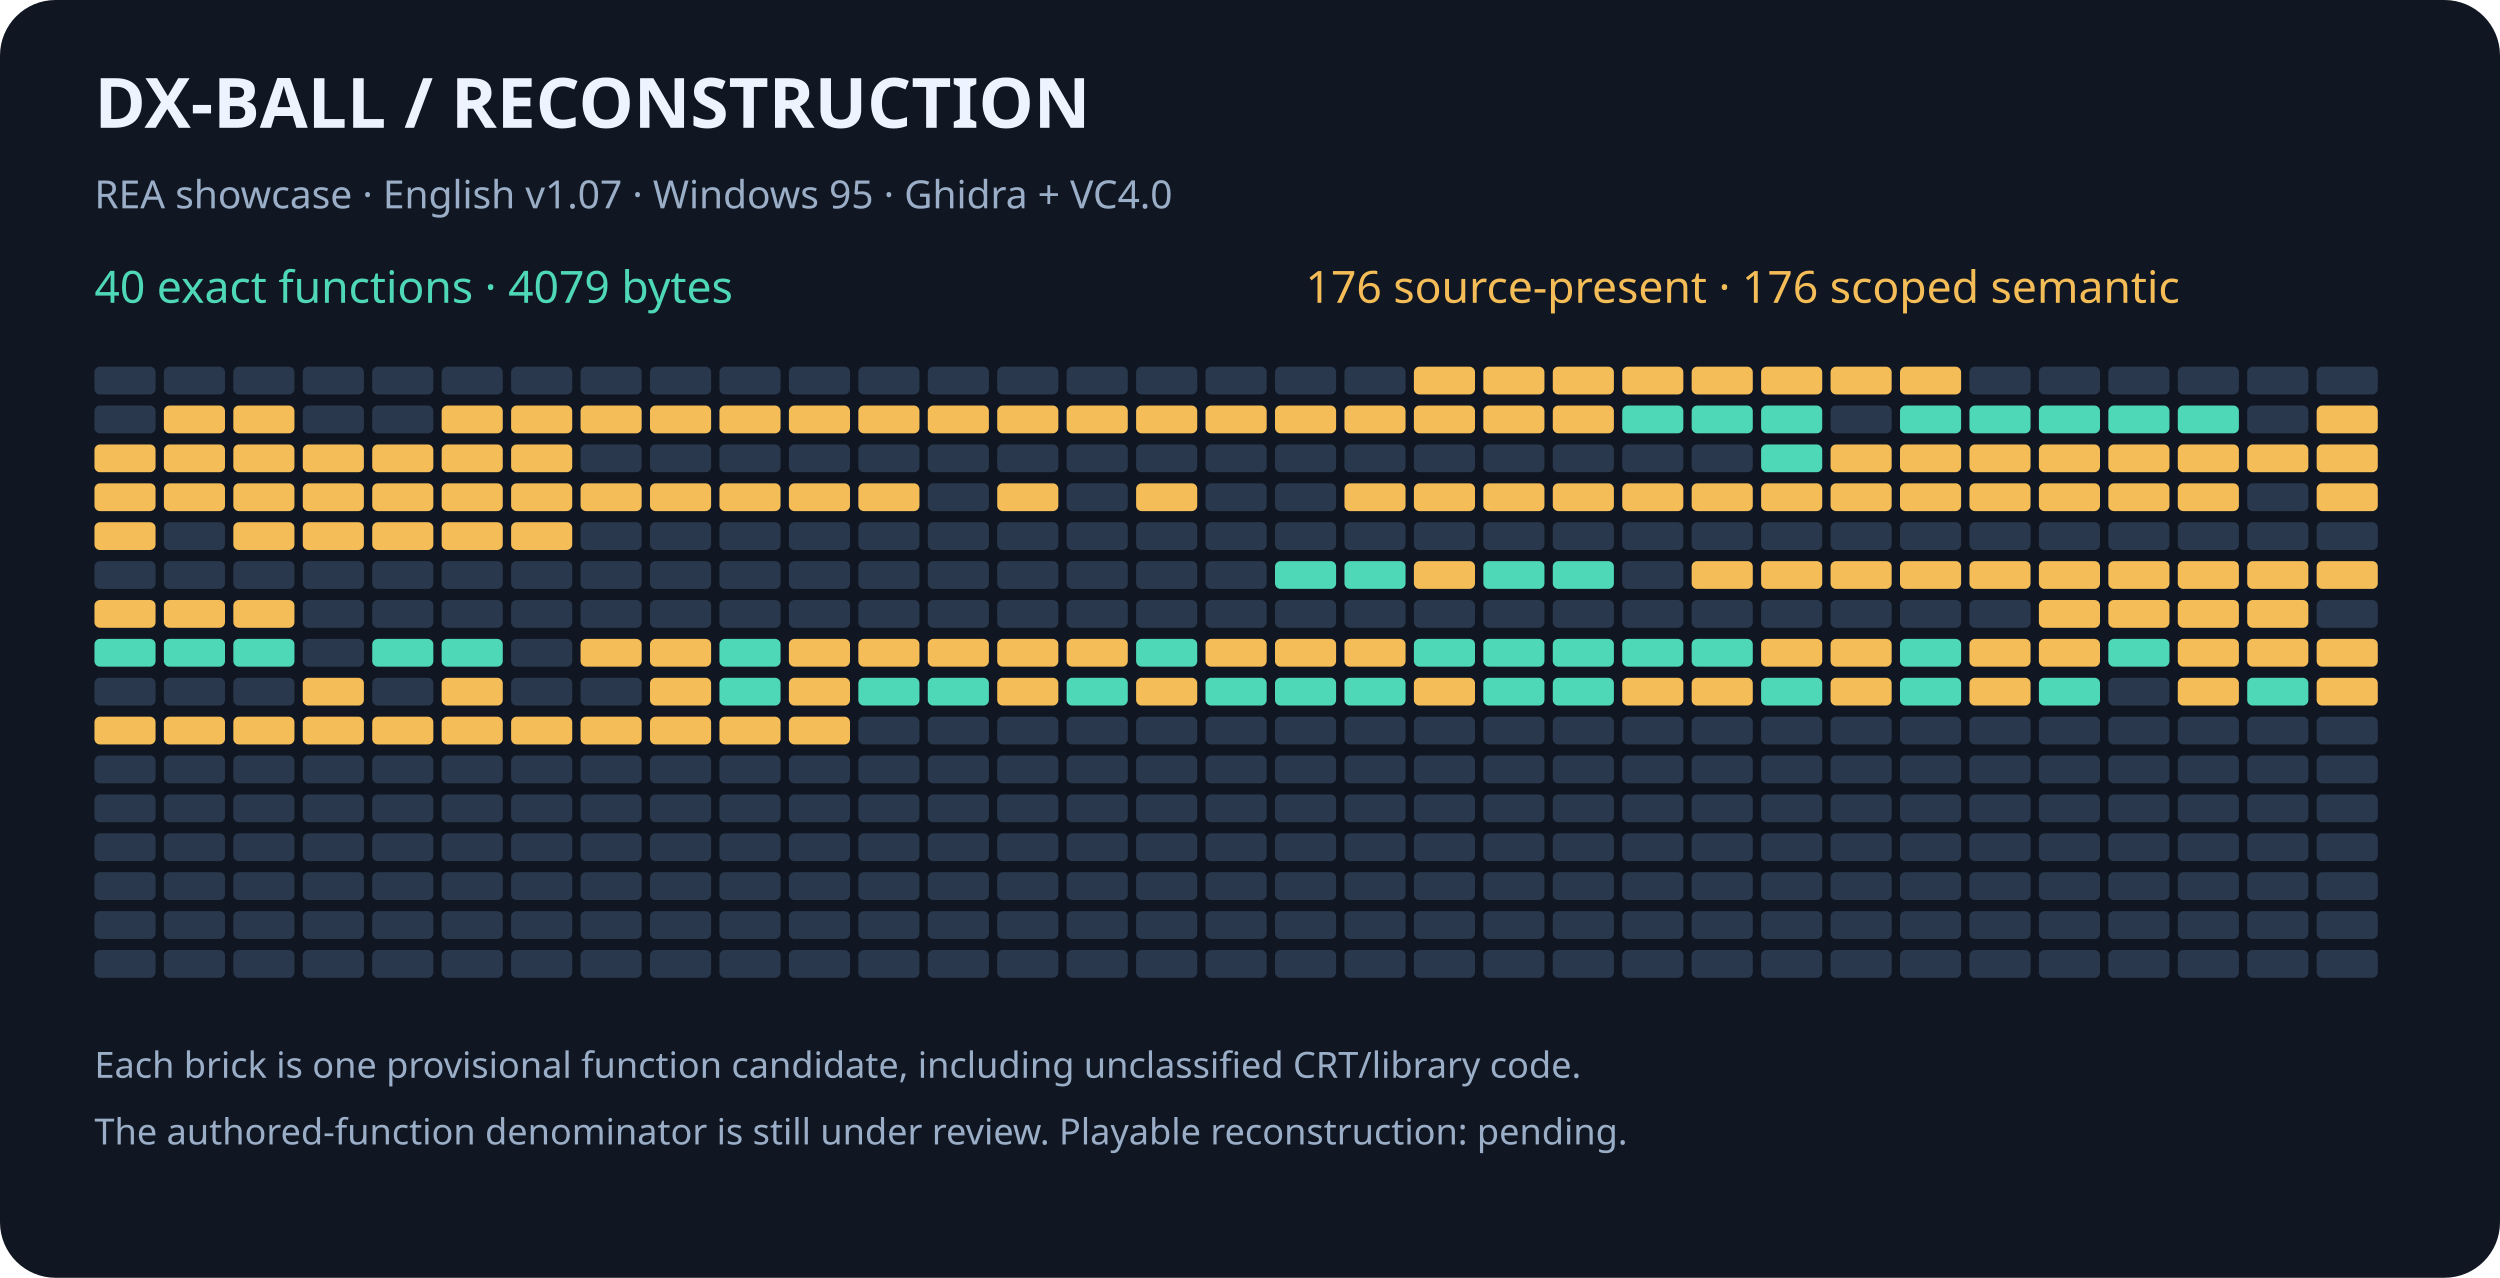
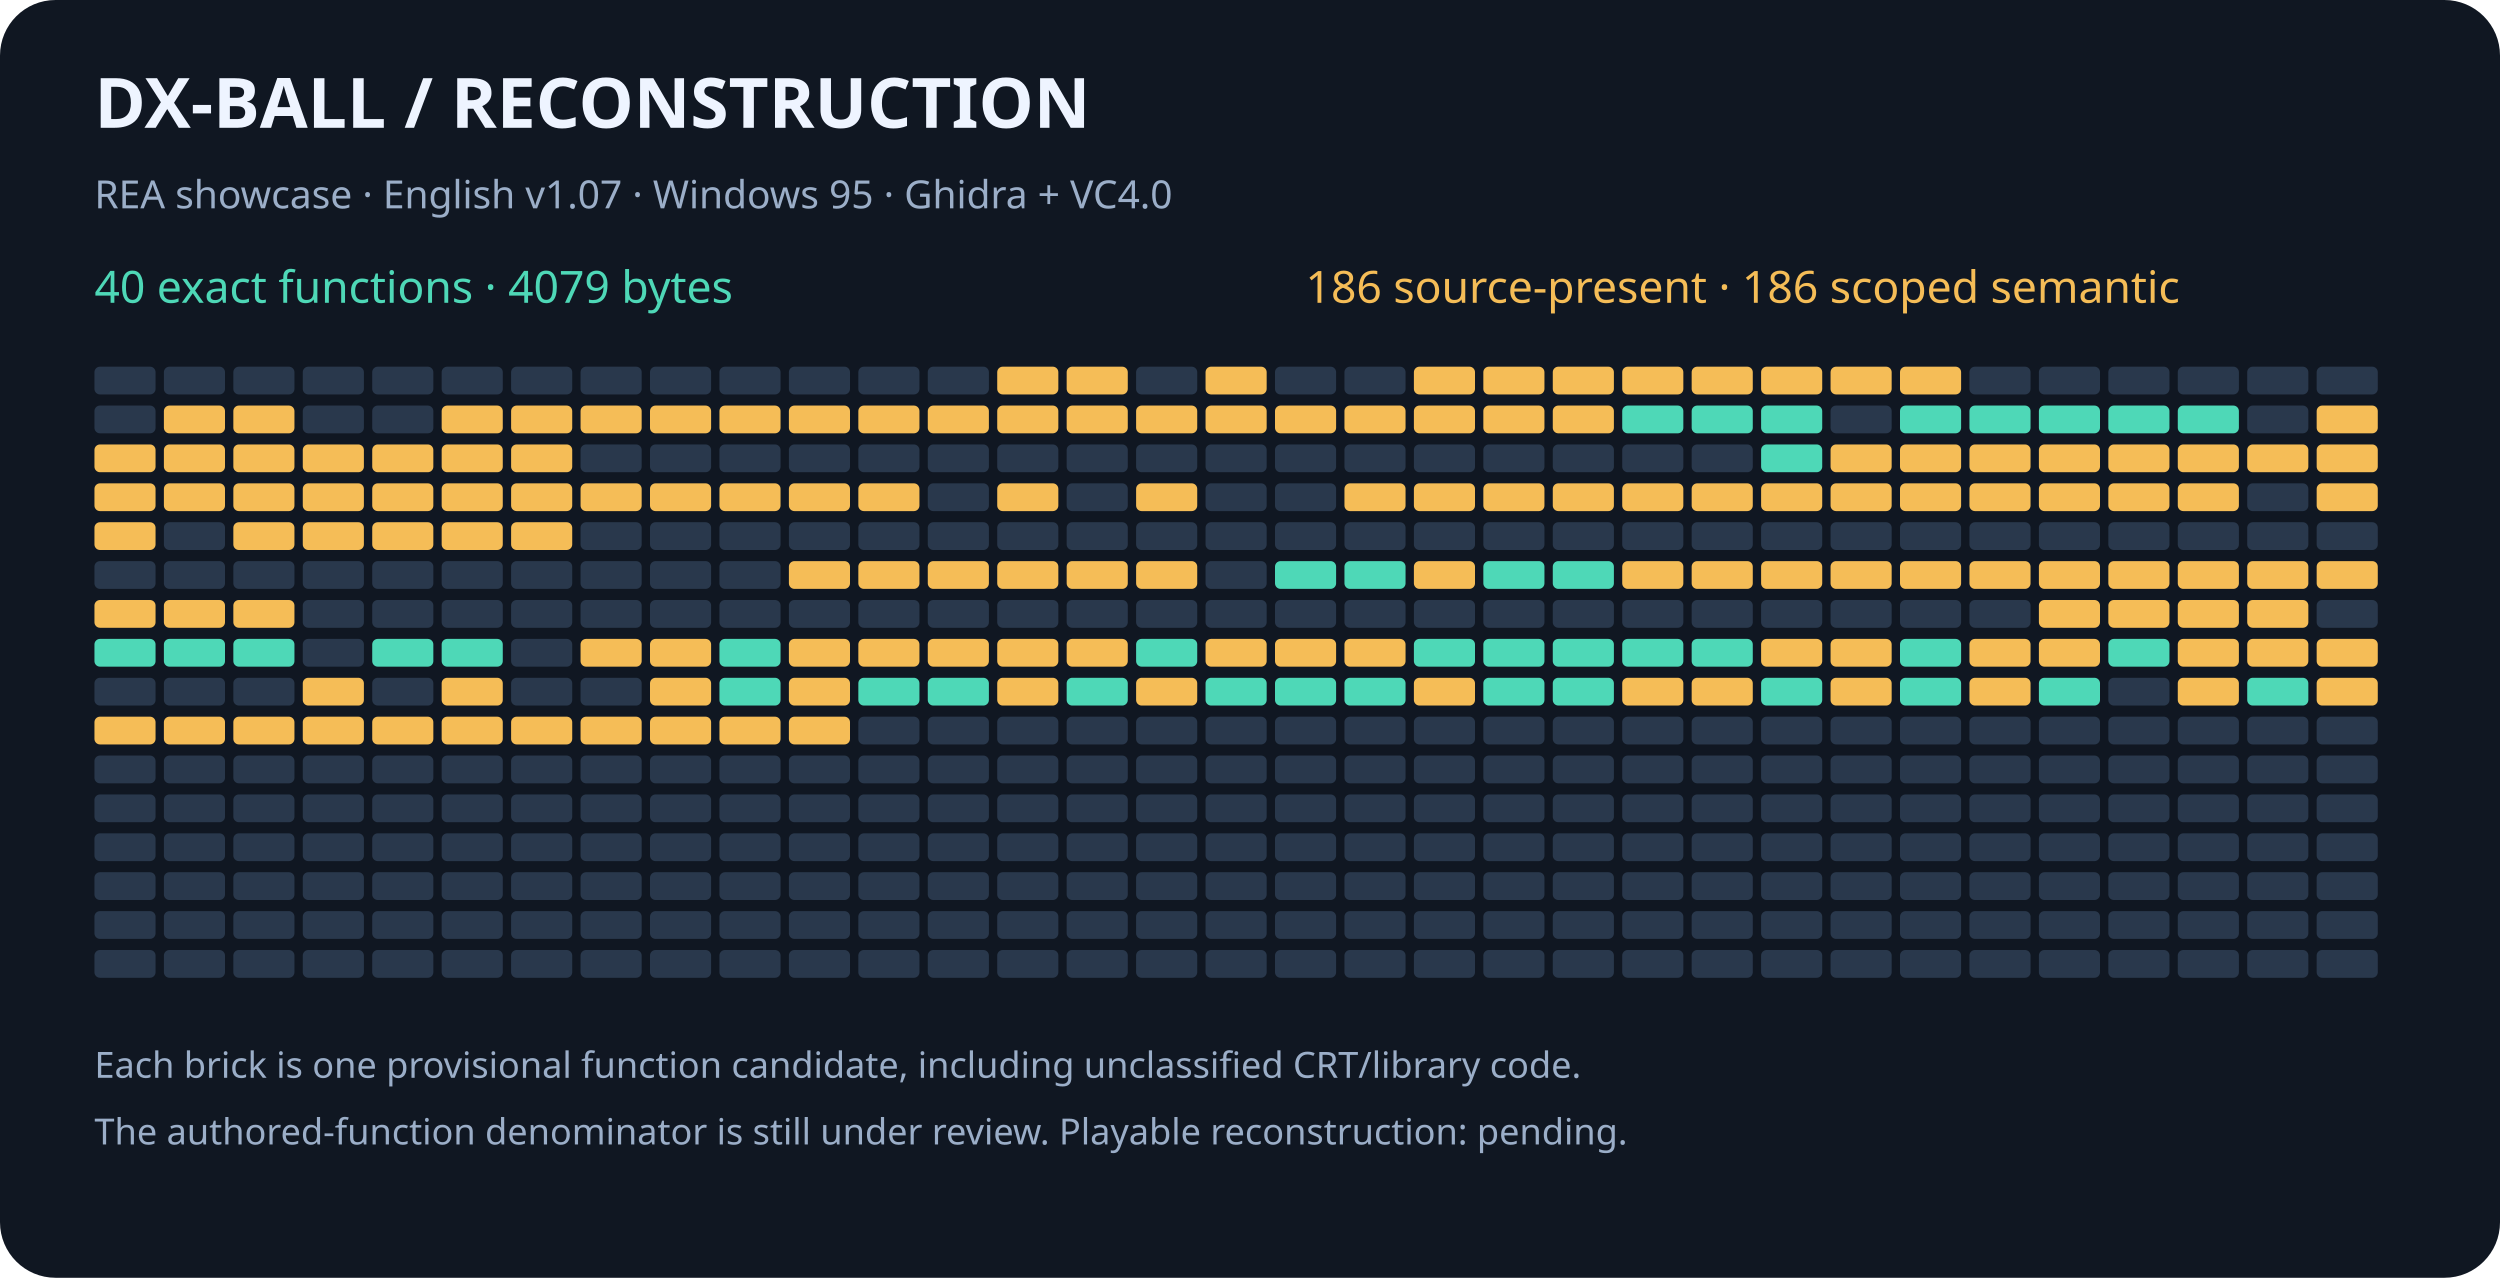
<svg xmlns="http://www.w3.org/2000/svg" width="900" height="460" viewBox="0 0 900 460" role="img" aria-labelledby="title desc">
  <rect width="900" height="460" rx="20" fill="#101722" />
  <g font-family="sans-serif">
    <text x="34" y="46" fill="#eef4ff" font-size="25" font-weight="bold">DX-BALL  /  RECONSTRUCTION</text>
    <text x="34" y="75" fill="#9baec8" font-size="14">REA showcase · English v1.07 · Windows 95 · Ghidra + VC4.0</text>
    <text x="34" y="109" fill="#4ed8b7" font-size="16">40 exact functions · 4079 bytes</text>
-     <text x="470" y="109" fill="#f5bd57" font-size="16">176 source-present · 176 scoped semantic</text>
+     <text x="470" y="109" fill="#f5bd57" font-size="16">186 source-present · 186 scoped semantic</text>
    <rect x="34" y="132" width="22" height="10" rx="2" fill="#29384c" />
    <rect x="59" y="132" width="22" height="10" rx="2" fill="#29384c" />
    <rect x="84" y="132" width="22" height="10" rx="2" fill="#29384c" />
    <rect x="109" y="132" width="22" height="10" rx="2" fill="#29384c" />
    <rect x="134" y="132" width="22" height="10" rx="2" fill="#29384c" />
    <rect x="159" y="132" width="22" height="10" rx="2" fill="#29384c" />
    <rect x="184" y="132" width="22" height="10" rx="2" fill="#29384c" />
    <rect x="209" y="132" width="22" height="10" rx="2" fill="#29384c" />
    <rect x="234" y="132" width="22" height="10" rx="2" fill="#29384c" />
    <rect x="259" y="132" width="22" height="10" rx="2" fill="#29384c" />
    <rect x="284" y="132" width="22" height="10" rx="2" fill="#29384c" />
    <rect x="309" y="132" width="22" height="10" rx="2" fill="#29384c" />
    <rect x="334" y="132" width="22" height="10" rx="2" fill="#29384c" />
-     <rect x="359" y="132" width="22" height="10" rx="2" fill="#29384c" />
-     <rect x="384" y="132" width="22" height="10" rx="2" fill="#29384c" />
+     <rect x="359" y="132" width="22" height="10" rx="2" fill="#f5bd57" />
+     <rect x="384" y="132" width="22" height="10" rx="2" fill="#f5bd57" />
    <rect x="409" y="132" width="22" height="10" rx="2" fill="#29384c" />
-     <rect x="434" y="132" width="22" height="10" rx="2" fill="#29384c" />
+     <rect x="434" y="132" width="22" height="10" rx="2" fill="#f5bd57" />
    <rect x="459" y="132" width="22" height="10" rx="2" fill="#29384c" />
    <rect x="484" y="132" width="22" height="10" rx="2" fill="#29384c" />
    <rect x="509" y="132" width="22" height="10" rx="2" fill="#f5bd57" />
    <rect x="534" y="132" width="22" height="10" rx="2" fill="#f5bd57" />
    <rect x="559" y="132" width="22" height="10" rx="2" fill="#f5bd57" />
    <rect x="584" y="132" width="22" height="10" rx="2" fill="#f5bd57" />
    <rect x="609" y="132" width="22" height="10" rx="2" fill="#f5bd57" />
    <rect x="634" y="132" width="22" height="10" rx="2" fill="#f5bd57" />
    <rect x="659" y="132" width="22" height="10" rx="2" fill="#f5bd57" />
    <rect x="684" y="132" width="22" height="10" rx="2" fill="#f5bd57" />
    <rect x="709" y="132" width="22" height="10" rx="2" fill="#29384c" />
    <rect x="734" y="132" width="22" height="10" rx="2" fill="#29384c" />
    <rect x="759" y="132" width="22" height="10" rx="2" fill="#29384c" />
    <rect x="784" y="132" width="22" height="10" rx="2" fill="#29384c" />
    <rect x="809" y="132" width="22" height="10" rx="2" fill="#29384c" />
    <rect x="834" y="132" width="22" height="10" rx="2" fill="#29384c" />
    <rect x="34" y="146" width="22" height="10" rx="2" fill="#29384c" />
    <rect x="59" y="146" width="22" height="10" rx="2" fill="#f5bd57" />
    <rect x="84" y="146" width="22" height="10" rx="2" fill="#f5bd57" />
    <rect x="109" y="146" width="22" height="10" rx="2" fill="#29384c" />
    <rect x="134" y="146" width="22" height="10" rx="2" fill="#29384c" />
    <rect x="159" y="146" width="22" height="10" rx="2" fill="#f5bd57" />
    <rect x="184" y="146" width="22" height="10" rx="2" fill="#f5bd57" />
    <rect x="209" y="146" width="22" height="10" rx="2" fill="#f5bd57" />
    <rect x="234" y="146" width="22" height="10" rx="2" fill="#f5bd57" />
    <rect x="259" y="146" width="22" height="10" rx="2" fill="#f5bd57" />
    <rect x="284" y="146" width="22" height="10" rx="2" fill="#f5bd57" />
    <rect x="309" y="146" width="22" height="10" rx="2" fill="#f5bd57" />
    <rect x="334" y="146" width="22" height="10" rx="2" fill="#f5bd57" />
    <rect x="359" y="146" width="22" height="10" rx="2" fill="#f5bd57" />
    <rect x="384" y="146" width="22" height="10" rx="2" fill="#f5bd57" />
    <rect x="409" y="146" width="22" height="10" rx="2" fill="#f5bd57" />
    <rect x="434" y="146" width="22" height="10" rx="2" fill="#f5bd57" />
    <rect x="459" y="146" width="22" height="10" rx="2" fill="#f5bd57" />
    <rect x="484" y="146" width="22" height="10" rx="2" fill="#f5bd57" />
    <rect x="509" y="146" width="22" height="10" rx="2" fill="#f5bd57" />
    <rect x="534" y="146" width="22" height="10" rx="2" fill="#f5bd57" />
    <rect x="559" y="146" width="22" height="10" rx="2" fill="#f5bd57" />
    <rect x="584" y="146" width="22" height="10" rx="2" fill="#4ed8b7" />
    <rect x="609" y="146" width="22" height="10" rx="2" fill="#4ed8b7" />
    <rect x="634" y="146" width="22" height="10" rx="2" fill="#4ed8b7" />
    <rect x="659" y="146" width="22" height="10" rx="2" fill="#29384c" />
    <rect x="684" y="146" width="22" height="10" rx="2" fill="#4ed8b7" />
    <rect x="709" y="146" width="22" height="10" rx="2" fill="#4ed8b7" />
    <rect x="734" y="146" width="22" height="10" rx="2" fill="#4ed8b7" />
    <rect x="759" y="146" width="22" height="10" rx="2" fill="#4ed8b7" />
    <rect x="784" y="146" width="22" height="10" rx="2" fill="#4ed8b7" />
    <rect x="809" y="146" width="22" height="10" rx="2" fill="#29384c" />
    <rect x="834" y="146" width="22" height="10" rx="2" fill="#f5bd57" />
    <rect x="34" y="160" width="22" height="10" rx="2" fill="#f5bd57" />
    <rect x="59" y="160" width="22" height="10" rx="2" fill="#f5bd57" />
    <rect x="84" y="160" width="22" height="10" rx="2" fill="#f5bd57" />
    <rect x="109" y="160" width="22" height="10" rx="2" fill="#f5bd57" />
    <rect x="134" y="160" width="22" height="10" rx="2" fill="#f5bd57" />
    <rect x="159" y="160" width="22" height="10" rx="2" fill="#f5bd57" />
    <rect x="184" y="160" width="22" height="10" rx="2" fill="#f5bd57" />
    <rect x="209" y="160" width="22" height="10" rx="2" fill="#29384c" />
    <rect x="234" y="160" width="22" height="10" rx="2" fill="#29384c" />
    <rect x="259" y="160" width="22" height="10" rx="2" fill="#29384c" />
    <rect x="284" y="160" width="22" height="10" rx="2" fill="#29384c" />
    <rect x="309" y="160" width="22" height="10" rx="2" fill="#29384c" />
    <rect x="334" y="160" width="22" height="10" rx="2" fill="#29384c" />
    <rect x="359" y="160" width="22" height="10" rx="2" fill="#29384c" />
    <rect x="384" y="160" width="22" height="10" rx="2" fill="#29384c" />
    <rect x="409" y="160" width="22" height="10" rx="2" fill="#29384c" />
    <rect x="434" y="160" width="22" height="10" rx="2" fill="#29384c" />
    <rect x="459" y="160" width="22" height="10" rx="2" fill="#29384c" />
    <rect x="484" y="160" width="22" height="10" rx="2" fill="#29384c" />
    <rect x="509" y="160" width="22" height="10" rx="2" fill="#29384c" />
    <rect x="534" y="160" width="22" height="10" rx="2" fill="#29384c" />
    <rect x="559" y="160" width="22" height="10" rx="2" fill="#29384c" />
    <rect x="584" y="160" width="22" height="10" rx="2" fill="#29384c" />
    <rect x="609" y="160" width="22" height="10" rx="2" fill="#29384c" />
    <rect x="634" y="160" width="22" height="10" rx="2" fill="#4ed8b7" />
    <rect x="659" y="160" width="22" height="10" rx="2" fill="#f5bd57" />
    <rect x="684" y="160" width="22" height="10" rx="2" fill="#f5bd57" />
    <rect x="709" y="160" width="22" height="10" rx="2" fill="#f5bd57" />
    <rect x="734" y="160" width="22" height="10" rx="2" fill="#f5bd57" />
    <rect x="759" y="160" width="22" height="10" rx="2" fill="#f5bd57" />
    <rect x="784" y="160" width="22" height="10" rx="2" fill="#f5bd57" />
    <rect x="809" y="160" width="22" height="10" rx="2" fill="#f5bd57" />
    <rect x="834" y="160" width="22" height="10" rx="2" fill="#f5bd57" />
    <rect x="34" y="174" width="22" height="10" rx="2" fill="#f5bd57" />
    <rect x="59" y="174" width="22" height="10" rx="2" fill="#f5bd57" />
    <rect x="84" y="174" width="22" height="10" rx="2" fill="#f5bd57" />
    <rect x="109" y="174" width="22" height="10" rx="2" fill="#f5bd57" />
    <rect x="134" y="174" width="22" height="10" rx="2" fill="#f5bd57" />
    <rect x="159" y="174" width="22" height="10" rx="2" fill="#f5bd57" />
    <rect x="184" y="174" width="22" height="10" rx="2" fill="#f5bd57" />
    <rect x="209" y="174" width="22" height="10" rx="2" fill="#f5bd57" />
    <rect x="234" y="174" width="22" height="10" rx="2" fill="#f5bd57" />
    <rect x="259" y="174" width="22" height="10" rx="2" fill="#f5bd57" />
    <rect x="284" y="174" width="22" height="10" rx="2" fill="#f5bd57" />
    <rect x="309" y="174" width="22" height="10" rx="2" fill="#f5bd57" />
    <rect x="334" y="174" width="22" height="10" rx="2" fill="#29384c" />
    <rect x="359" y="174" width="22" height="10" rx="2" fill="#f5bd57" />
    <rect x="384" y="174" width="22" height="10" rx="2" fill="#29384c" />
    <rect x="409" y="174" width="22" height="10" rx="2" fill="#f5bd57" />
    <rect x="434" y="174" width="22" height="10" rx="2" fill="#29384c" />
    <rect x="459" y="174" width="22" height="10" rx="2" fill="#29384c" />
    <rect x="484" y="174" width="22" height="10" rx="2" fill="#f5bd57" />
    <rect x="509" y="174" width="22" height="10" rx="2" fill="#f5bd57" />
    <rect x="534" y="174" width="22" height="10" rx="2" fill="#f5bd57" />
    <rect x="559" y="174" width="22" height="10" rx="2" fill="#f5bd57" />
    <rect x="584" y="174" width="22" height="10" rx="2" fill="#f5bd57" />
    <rect x="609" y="174" width="22" height="10" rx="2" fill="#f5bd57" />
    <rect x="634" y="174" width="22" height="10" rx="2" fill="#f5bd57" />
    <rect x="659" y="174" width="22" height="10" rx="2" fill="#f5bd57" />
    <rect x="684" y="174" width="22" height="10" rx="2" fill="#f5bd57" />
    <rect x="709" y="174" width="22" height="10" rx="2" fill="#f5bd57" />
    <rect x="734" y="174" width="22" height="10" rx="2" fill="#f5bd57" />
    <rect x="759" y="174" width="22" height="10" rx="2" fill="#f5bd57" />
    <rect x="784" y="174" width="22" height="10" rx="2" fill="#f5bd57" />
    <rect x="809" y="174" width="22" height="10" rx="2" fill="#29384c" />
    <rect x="834" y="174" width="22" height="10" rx="2" fill="#f5bd57" />
    <rect x="34" y="188" width="22" height="10" rx="2" fill="#f5bd57" />
    <rect x="59" y="188" width="22" height="10" rx="2" fill="#29384c" />
    <rect x="84" y="188" width="22" height="10" rx="2" fill="#f5bd57" />
    <rect x="109" y="188" width="22" height="10" rx="2" fill="#f5bd57" />
    <rect x="134" y="188" width="22" height="10" rx="2" fill="#f5bd57" />
    <rect x="159" y="188" width="22" height="10" rx="2" fill="#f5bd57" />
    <rect x="184" y="188" width="22" height="10" rx="2" fill="#f5bd57" />
    <rect x="209" y="188" width="22" height="10" rx="2" fill="#29384c" />
    <rect x="234" y="188" width="22" height="10" rx="2" fill="#29384c" />
    <rect x="259" y="188" width="22" height="10" rx="2" fill="#29384c" />
    <rect x="284" y="188" width="22" height="10" rx="2" fill="#29384c" />
    <rect x="309" y="188" width="22" height="10" rx="2" fill="#29384c" />
    <rect x="334" y="188" width="22" height="10" rx="2" fill="#29384c" />
    <rect x="359" y="188" width="22" height="10" rx="2" fill="#29384c" />
    <rect x="384" y="188" width="22" height="10" rx="2" fill="#29384c" />
    <rect x="409" y="188" width="22" height="10" rx="2" fill="#29384c" />
    <rect x="434" y="188" width="22" height="10" rx="2" fill="#29384c" />
    <rect x="459" y="188" width="22" height="10" rx="2" fill="#29384c" />
    <rect x="484" y="188" width="22" height="10" rx="2" fill="#29384c" />
    <rect x="509" y="188" width="22" height="10" rx="2" fill="#29384c" />
    <rect x="534" y="188" width="22" height="10" rx="2" fill="#29384c" />
    <rect x="559" y="188" width="22" height="10" rx="2" fill="#29384c" />
    <rect x="584" y="188" width="22" height="10" rx="2" fill="#29384c" />
    <rect x="609" y="188" width="22" height="10" rx="2" fill="#29384c" />
    <rect x="634" y="188" width="22" height="10" rx="2" fill="#29384c" />
    <rect x="659" y="188" width="22" height="10" rx="2" fill="#29384c" />
    <rect x="684" y="188" width="22" height="10" rx="2" fill="#29384c" />
    <rect x="709" y="188" width="22" height="10" rx="2" fill="#29384c" />
    <rect x="734" y="188" width="22" height="10" rx="2" fill="#29384c" />
    <rect x="759" y="188" width="22" height="10" rx="2" fill="#29384c" />
    <rect x="784" y="188" width="22" height="10" rx="2" fill="#29384c" />
    <rect x="809" y="188" width="22" height="10" rx="2" fill="#29384c" />
    <rect x="834" y="188" width="22" height="10" rx="2" fill="#29384c" />
    <rect x="34" y="202" width="22" height="10" rx="2" fill="#29384c" />
    <rect x="59" y="202" width="22" height="10" rx="2" fill="#29384c" />
    <rect x="84" y="202" width="22" height="10" rx="2" fill="#29384c" />
    <rect x="109" y="202" width="22" height="10" rx="2" fill="#29384c" />
    <rect x="134" y="202" width="22" height="10" rx="2" fill="#29384c" />
    <rect x="159" y="202" width="22" height="10" rx="2" fill="#29384c" />
    <rect x="184" y="202" width="22" height="10" rx="2" fill="#29384c" />
    <rect x="209" y="202" width="22" height="10" rx="2" fill="#29384c" />
    <rect x="234" y="202" width="22" height="10" rx="2" fill="#29384c" />
    <rect x="259" y="202" width="22" height="10" rx="2" fill="#29384c" />
-     <rect x="284" y="202" width="22" height="10" rx="2" fill="#29384c" />
-     <rect x="309" y="202" width="22" height="10" rx="2" fill="#29384c" />
-     <rect x="334" y="202" width="22" height="10" rx="2" fill="#29384c" />
-     <rect x="359" y="202" width="22" height="10" rx="2" fill="#29384c" />
-     <rect x="384" y="202" width="22" height="10" rx="2" fill="#29384c" />
-     <rect x="409" y="202" width="22" height="10" rx="2" fill="#29384c" />
+     <rect x="284" y="202" width="22" height="10" rx="2" fill="#f5bd57" />
+     <rect x="309" y="202" width="22" height="10" rx="2" fill="#f5bd57" />
+     <rect x="334" y="202" width="22" height="10" rx="2" fill="#f5bd57" />
+     <rect x="359" y="202" width="22" height="10" rx="2" fill="#f5bd57" />
+     <rect x="384" y="202" width="22" height="10" rx="2" fill="#f5bd57" />
+     <rect x="409" y="202" width="22" height="10" rx="2" fill="#f5bd57" />
    <rect x="434" y="202" width="22" height="10" rx="2" fill="#29384c" />
    <rect x="459" y="202" width="22" height="10" rx="2" fill="#4ed8b7" />
    <rect x="484" y="202" width="22" height="10" rx="2" fill="#4ed8b7" />
    <rect x="509" y="202" width="22" height="10" rx="2" fill="#f5bd57" />
    <rect x="534" y="202" width="22" height="10" rx="2" fill="#4ed8b7" />
    <rect x="559" y="202" width="22" height="10" rx="2" fill="#4ed8b7" />
-     <rect x="584" y="202" width="22" height="10" rx="2" fill="#29384c" />
+     <rect x="584" y="202" width="22" height="10" rx="2" fill="#f5bd57" />
    <rect x="609" y="202" width="22" height="10" rx="2" fill="#f5bd57" />
    <rect x="634" y="202" width="22" height="10" rx="2" fill="#f5bd57" />
    <rect x="659" y="202" width="22" height="10" rx="2" fill="#f5bd57" />
    <rect x="684" y="202" width="22" height="10" rx="2" fill="#f5bd57" />
    <rect x="709" y="202" width="22" height="10" rx="2" fill="#f5bd57" />
    <rect x="734" y="202" width="22" height="10" rx="2" fill="#f5bd57" />
    <rect x="759" y="202" width="22" height="10" rx="2" fill="#f5bd57" />
    <rect x="784" y="202" width="22" height="10" rx="2" fill="#f5bd57" />
    <rect x="809" y="202" width="22" height="10" rx="2" fill="#f5bd57" />
    <rect x="834" y="202" width="22" height="10" rx="2" fill="#f5bd57" />
    <rect x="34" y="216" width="22" height="10" rx="2" fill="#f5bd57" />
    <rect x="59" y="216" width="22" height="10" rx="2" fill="#f5bd57" />
    <rect x="84" y="216" width="22" height="10" rx="2" fill="#f5bd57" />
    <rect x="109" y="216" width="22" height="10" rx="2" fill="#29384c" />
    <rect x="134" y="216" width="22" height="10" rx="2" fill="#29384c" />
    <rect x="159" y="216" width="22" height="10" rx="2" fill="#29384c" />
    <rect x="184" y="216" width="22" height="10" rx="2" fill="#29384c" />
    <rect x="209" y="216" width="22" height="10" rx="2" fill="#29384c" />
    <rect x="234" y="216" width="22" height="10" rx="2" fill="#29384c" />
    <rect x="259" y="216" width="22" height="10" rx="2" fill="#29384c" />
    <rect x="284" y="216" width="22" height="10" rx="2" fill="#29384c" />
    <rect x="309" y="216" width="22" height="10" rx="2" fill="#29384c" />
    <rect x="334" y="216" width="22" height="10" rx="2" fill="#29384c" />
    <rect x="359" y="216" width="22" height="10" rx="2" fill="#29384c" />
    <rect x="384" y="216" width="22" height="10" rx="2" fill="#29384c" />
    <rect x="409" y="216" width="22" height="10" rx="2" fill="#29384c" />
    <rect x="434" y="216" width="22" height="10" rx="2" fill="#29384c" />
    <rect x="459" y="216" width="22" height="10" rx="2" fill="#29384c" />
    <rect x="484" y="216" width="22" height="10" rx="2" fill="#29384c" />
    <rect x="509" y="216" width="22" height="10" rx="2" fill="#29384c" />
    <rect x="534" y="216" width="22" height="10" rx="2" fill="#29384c" />
    <rect x="559" y="216" width="22" height="10" rx="2" fill="#29384c" />
    <rect x="584" y="216" width="22" height="10" rx="2" fill="#29384c" />
    <rect x="609" y="216" width="22" height="10" rx="2" fill="#29384c" />
    <rect x="634" y="216" width="22" height="10" rx="2" fill="#29384c" />
    <rect x="659" y="216" width="22" height="10" rx="2" fill="#29384c" />
    <rect x="684" y="216" width="22" height="10" rx="2" fill="#29384c" />
    <rect x="709" y="216" width="22" height="10" rx="2" fill="#29384c" />
    <rect x="734" y="216" width="22" height="10" rx="2" fill="#f5bd57" />
    <rect x="759" y="216" width="22" height="10" rx="2" fill="#f5bd57" />
    <rect x="784" y="216" width="22" height="10" rx="2" fill="#f5bd57" />
    <rect x="809" y="216" width="22" height="10" rx="2" fill="#f5bd57" />
    <rect x="834" y="216" width="22" height="10" rx="2" fill="#29384c" />
    <rect x="34" y="230" width="22" height="10" rx="2" fill="#4ed8b7" />
    <rect x="59" y="230" width="22" height="10" rx="2" fill="#4ed8b7" />
    <rect x="84" y="230" width="22" height="10" rx="2" fill="#4ed8b7" />
    <rect x="109" y="230" width="22" height="10" rx="2" fill="#29384c" />
    <rect x="134" y="230" width="22" height="10" rx="2" fill="#4ed8b7" />
    <rect x="159" y="230" width="22" height="10" rx="2" fill="#4ed8b7" />
    <rect x="184" y="230" width="22" height="10" rx="2" fill="#29384c" />
    <rect x="209" y="230" width="22" height="10" rx="2" fill="#f5bd57" />
    <rect x="234" y="230" width="22" height="10" rx="2" fill="#f5bd57" />
    <rect x="259" y="230" width="22" height="10" rx="2" fill="#4ed8b7" />
    <rect x="284" y="230" width="22" height="10" rx="2" fill="#f5bd57" />
    <rect x="309" y="230" width="22" height="10" rx="2" fill="#f5bd57" />
    <rect x="334" y="230" width="22" height="10" rx="2" fill="#f5bd57" />
    <rect x="359" y="230" width="22" height="10" rx="2" fill="#f5bd57" />
    <rect x="384" y="230" width="22" height="10" rx="2" fill="#f5bd57" />
    <rect x="409" y="230" width="22" height="10" rx="2" fill="#4ed8b7" />
    <rect x="434" y="230" width="22" height="10" rx="2" fill="#f5bd57" />
    <rect x="459" y="230" width="22" height="10" rx="2" fill="#f5bd57" />
    <rect x="484" y="230" width="22" height="10" rx="2" fill="#f5bd57" />
    <rect x="509" y="230" width="22" height="10" rx="2" fill="#4ed8b7" />
    <rect x="534" y="230" width="22" height="10" rx="2" fill="#4ed8b7" />
    <rect x="559" y="230" width="22" height="10" rx="2" fill="#4ed8b7" />
    <rect x="584" y="230" width="22" height="10" rx="2" fill="#4ed8b7" />
    <rect x="609" y="230" width="22" height="10" rx="2" fill="#4ed8b7" />
    <rect x="634" y="230" width="22" height="10" rx="2" fill="#f5bd57" />
    <rect x="659" y="230" width="22" height="10" rx="2" fill="#f5bd57" />
    <rect x="684" y="230" width="22" height="10" rx="2" fill="#4ed8b7" />
    <rect x="709" y="230" width="22" height="10" rx="2" fill="#f5bd57" />
    <rect x="734" y="230" width="22" height="10" rx="2" fill="#f5bd57" />
    <rect x="759" y="230" width="22" height="10" rx="2" fill="#4ed8b7" />
    <rect x="784" y="230" width="22" height="10" rx="2" fill="#f5bd57" />
    <rect x="809" y="230" width="22" height="10" rx="2" fill="#f5bd57" />
    <rect x="834" y="230" width="22" height="10" rx="2" fill="#f5bd57" />
    <rect x="34" y="244" width="22" height="10" rx="2" fill="#29384c" />
    <rect x="59" y="244" width="22" height="10" rx="2" fill="#29384c" />
    <rect x="84" y="244" width="22" height="10" rx="2" fill="#29384c" />
    <rect x="109" y="244" width="22" height="10" rx="2" fill="#f5bd57" />
    <rect x="134" y="244" width="22" height="10" rx="2" fill="#29384c" />
    <rect x="159" y="244" width="22" height="10" rx="2" fill="#f5bd57" />
    <rect x="184" y="244" width="22" height="10" rx="2" fill="#29384c" />
    <rect x="209" y="244" width="22" height="10" rx="2" fill="#29384c" />
    <rect x="234" y="244" width="22" height="10" rx="2" fill="#f5bd57" />
    <rect x="259" y="244" width="22" height="10" rx="2" fill="#4ed8b7" />
    <rect x="284" y="244" width="22" height="10" rx="2" fill="#f5bd57" />
    <rect x="309" y="244" width="22" height="10" rx="2" fill="#4ed8b7" />
    <rect x="334" y="244" width="22" height="10" rx="2" fill="#4ed8b7" />
    <rect x="359" y="244" width="22" height="10" rx="2" fill="#f5bd57" />
    <rect x="384" y="244" width="22" height="10" rx="2" fill="#4ed8b7" />
    <rect x="409" y="244" width="22" height="10" rx="2" fill="#f5bd57" />
    <rect x="434" y="244" width="22" height="10" rx="2" fill="#4ed8b7" />
    <rect x="459" y="244" width="22" height="10" rx="2" fill="#4ed8b7" />
    <rect x="484" y="244" width="22" height="10" rx="2" fill="#4ed8b7" />
    <rect x="509" y="244" width="22" height="10" rx="2" fill="#f5bd57" />
    <rect x="534" y="244" width="22" height="10" rx="2" fill="#4ed8b7" />
    <rect x="559" y="244" width="22" height="10" rx="2" fill="#4ed8b7" />
    <rect x="584" y="244" width="22" height="10" rx="2" fill="#f5bd57" />
    <rect x="609" y="244" width="22" height="10" rx="2" fill="#f5bd57" />
    <rect x="634" y="244" width="22" height="10" rx="2" fill="#4ed8b7" />
    <rect x="659" y="244" width="22" height="10" rx="2" fill="#f5bd57" />
    <rect x="684" y="244" width="22" height="10" rx="2" fill="#4ed8b7" />
    <rect x="709" y="244" width="22" height="10" rx="2" fill="#f5bd57" />
    <rect x="734" y="244" width="22" height="10" rx="2" fill="#4ed8b7" />
    <rect x="759" y="244" width="22" height="10" rx="2" fill="#29384c" />
    <rect x="784" y="244" width="22" height="10" rx="2" fill="#f5bd57" />
    <rect x="809" y="244" width="22" height="10" rx="2" fill="#4ed8b7" />
    <rect x="834" y="244" width="22" height="10" rx="2" fill="#f5bd57" />
    <rect x="34" y="258" width="22" height="10" rx="2" fill="#f5bd57" />
    <rect x="59" y="258" width="22" height="10" rx="2" fill="#f5bd57" />
    <rect x="84" y="258" width="22" height="10" rx="2" fill="#f5bd57" />
    <rect x="109" y="258" width="22" height="10" rx="2" fill="#f5bd57" />
    <rect x="134" y="258" width="22" height="10" rx="2" fill="#f5bd57" />
    <rect x="159" y="258" width="22" height="10" rx="2" fill="#f5bd57" />
    <rect x="184" y="258" width="22" height="10" rx="2" fill="#f5bd57" />
    <rect x="209" y="258" width="22" height="10" rx="2" fill="#f5bd57" />
    <rect x="234" y="258" width="22" height="10" rx="2" fill="#f5bd57" />
    <rect x="259" y="258" width="22" height="10" rx="2" fill="#f5bd57" />
    <rect x="284" y="258" width="22" height="10" rx="2" fill="#f5bd57" />
    <rect x="309" y="258" width="22" height="10" rx="2" fill="#29384c" />
    <rect x="334" y="258" width="22" height="10" rx="2" fill="#29384c" />
    <rect x="359" y="258" width="22" height="10" rx="2" fill="#29384c" />
    <rect x="384" y="258" width="22" height="10" rx="2" fill="#29384c" />
    <rect x="409" y="258" width="22" height="10" rx="2" fill="#29384c" />
    <rect x="434" y="258" width="22" height="10" rx="2" fill="#29384c" />
    <rect x="459" y="258" width="22" height="10" rx="2" fill="#29384c" />
    <rect x="484" y="258" width="22" height="10" rx="2" fill="#29384c" />
    <rect x="509" y="258" width="22" height="10" rx="2" fill="#29384c" />
    <rect x="534" y="258" width="22" height="10" rx="2" fill="#29384c" />
    <rect x="559" y="258" width="22" height="10" rx="2" fill="#29384c" />
    <rect x="584" y="258" width="22" height="10" rx="2" fill="#29384c" />
    <rect x="609" y="258" width="22" height="10" rx="2" fill="#29384c" />
    <rect x="634" y="258" width="22" height="10" rx="2" fill="#29384c" />
    <rect x="659" y="258" width="22" height="10" rx="2" fill="#29384c" />
    <rect x="684" y="258" width="22" height="10" rx="2" fill="#29384c" />
    <rect x="709" y="258" width="22" height="10" rx="2" fill="#29384c" />
    <rect x="734" y="258" width="22" height="10" rx="2" fill="#29384c" />
    <rect x="759" y="258" width="22" height="10" rx="2" fill="#29384c" />
    <rect x="784" y="258" width="22" height="10" rx="2" fill="#29384c" />
    <rect x="809" y="258" width="22" height="10" rx="2" fill="#29384c" />
    <rect x="834" y="258" width="22" height="10" rx="2" fill="#29384c" />
    <rect x="34" y="272" width="22" height="10" rx="2" fill="#29384c" />
    <rect x="59" y="272" width="22" height="10" rx="2" fill="#29384c" />
    <rect x="84" y="272" width="22" height="10" rx="2" fill="#29384c" />
    <rect x="109" y="272" width="22" height="10" rx="2" fill="#29384c" />
    <rect x="134" y="272" width="22" height="10" rx="2" fill="#29384c" />
    <rect x="159" y="272" width="22" height="10" rx="2" fill="#29384c" />
    <rect x="184" y="272" width="22" height="10" rx="2" fill="#29384c" />
    <rect x="209" y="272" width="22" height="10" rx="2" fill="#29384c" />
    <rect x="234" y="272" width="22" height="10" rx="2" fill="#29384c" />
    <rect x="259" y="272" width="22" height="10" rx="2" fill="#29384c" />
    <rect x="284" y="272" width="22" height="10" rx="2" fill="#29384c" />
    <rect x="309" y="272" width="22" height="10" rx="2" fill="#29384c" />
    <rect x="334" y="272" width="22" height="10" rx="2" fill="#29384c" />
    <rect x="359" y="272" width="22" height="10" rx="2" fill="#29384c" />
    <rect x="384" y="272" width="22" height="10" rx="2" fill="#29384c" />
    <rect x="409" y="272" width="22" height="10" rx="2" fill="#29384c" />
    <rect x="434" y="272" width="22" height="10" rx="2" fill="#29384c" />
    <rect x="459" y="272" width="22" height="10" rx="2" fill="#29384c" />
    <rect x="484" y="272" width="22" height="10" rx="2" fill="#29384c" />
    <rect x="509" y="272" width="22" height="10" rx="2" fill="#29384c" />
    <rect x="534" y="272" width="22" height="10" rx="2" fill="#29384c" />
    <rect x="559" y="272" width="22" height="10" rx="2" fill="#29384c" />
    <rect x="584" y="272" width="22" height="10" rx="2" fill="#29384c" />
    <rect x="609" y="272" width="22" height="10" rx="2" fill="#29384c" />
    <rect x="634" y="272" width="22" height="10" rx="2" fill="#29384c" />
    <rect x="659" y="272" width="22" height="10" rx="2" fill="#29384c" />
    <rect x="684" y="272" width="22" height="10" rx="2" fill="#29384c" />
    <rect x="709" y="272" width="22" height="10" rx="2" fill="#29384c" />
    <rect x="734" y="272" width="22" height="10" rx="2" fill="#29384c" />
    <rect x="759" y="272" width="22" height="10" rx="2" fill="#29384c" />
    <rect x="784" y="272" width="22" height="10" rx="2" fill="#29384c" />
    <rect x="809" y="272" width="22" height="10" rx="2" fill="#29384c" />
    <rect x="834" y="272" width="22" height="10" rx="2" fill="#29384c" />
    <rect x="34" y="286" width="22" height="10" rx="2" fill="#29384c" />
    <rect x="59" y="286" width="22" height="10" rx="2" fill="#29384c" />
    <rect x="84" y="286" width="22" height="10" rx="2" fill="#29384c" />
    <rect x="109" y="286" width="22" height="10" rx="2" fill="#29384c" />
    <rect x="134" y="286" width="22" height="10" rx="2" fill="#29384c" />
    <rect x="159" y="286" width="22" height="10" rx="2" fill="#29384c" />
    <rect x="184" y="286" width="22" height="10" rx="2" fill="#29384c" />
    <rect x="209" y="286" width="22" height="10" rx="2" fill="#29384c" />
    <rect x="234" y="286" width="22" height="10" rx="2" fill="#29384c" />
    <rect x="259" y="286" width="22" height="10" rx="2" fill="#29384c" />
    <rect x="284" y="286" width="22" height="10" rx="2" fill="#29384c" />
    <rect x="309" y="286" width="22" height="10" rx="2" fill="#29384c" />
    <rect x="334" y="286" width="22" height="10" rx="2" fill="#29384c" />
    <rect x="359" y="286" width="22" height="10" rx="2" fill="#29384c" />
    <rect x="384" y="286" width="22" height="10" rx="2" fill="#29384c" />
    <rect x="409" y="286" width="22" height="10" rx="2" fill="#29384c" />
    <rect x="434" y="286" width="22" height="10" rx="2" fill="#29384c" />
    <rect x="459" y="286" width="22" height="10" rx="2" fill="#29384c" />
    <rect x="484" y="286" width="22" height="10" rx="2" fill="#29384c" />
    <rect x="509" y="286" width="22" height="10" rx="2" fill="#29384c" />
    <rect x="534" y="286" width="22" height="10" rx="2" fill="#29384c" />
    <rect x="559" y="286" width="22" height="10" rx="2" fill="#29384c" />
    <rect x="584" y="286" width="22" height="10" rx="2" fill="#29384c" />
    <rect x="609" y="286" width="22" height="10" rx="2" fill="#29384c" />
    <rect x="634" y="286" width="22" height="10" rx="2" fill="#29384c" />
    <rect x="659" y="286" width="22" height="10" rx="2" fill="#29384c" />
    <rect x="684" y="286" width="22" height="10" rx="2" fill="#29384c" />
    <rect x="709" y="286" width="22" height="10" rx="2" fill="#29384c" />
    <rect x="734" y="286" width="22" height="10" rx="2" fill="#29384c" />
    <rect x="759" y="286" width="22" height="10" rx="2" fill="#29384c" />
    <rect x="784" y="286" width="22" height="10" rx="2" fill="#29384c" />
    <rect x="809" y="286" width="22" height="10" rx="2" fill="#29384c" />
    <rect x="834" y="286" width="22" height="10" rx="2" fill="#29384c" />
    <rect x="34" y="300" width="22" height="10" rx="2" fill="#29384c" />
    <rect x="59" y="300" width="22" height="10" rx="2" fill="#29384c" />
    <rect x="84" y="300" width="22" height="10" rx="2" fill="#29384c" />
    <rect x="109" y="300" width="22" height="10" rx="2" fill="#29384c" />
    <rect x="134" y="300" width="22" height="10" rx="2" fill="#29384c" />
    <rect x="159" y="300" width="22" height="10" rx="2" fill="#29384c" />
    <rect x="184" y="300" width="22" height="10" rx="2" fill="#29384c" />
    <rect x="209" y="300" width="22" height="10" rx="2" fill="#29384c" />
    <rect x="234" y="300" width="22" height="10" rx="2" fill="#29384c" />
    <rect x="259" y="300" width="22" height="10" rx="2" fill="#29384c" />
    <rect x="284" y="300" width="22" height="10" rx="2" fill="#29384c" />
    <rect x="309" y="300" width="22" height="10" rx="2" fill="#29384c" />
    <rect x="334" y="300" width="22" height="10" rx="2" fill="#29384c" />
    <rect x="359" y="300" width="22" height="10" rx="2" fill="#29384c" />
    <rect x="384" y="300" width="22" height="10" rx="2" fill="#29384c" />
    <rect x="409" y="300" width="22" height="10" rx="2" fill="#29384c" />
    <rect x="434" y="300" width="22" height="10" rx="2" fill="#29384c" />
    <rect x="459" y="300" width="22" height="10" rx="2" fill="#29384c" />
    <rect x="484" y="300" width="22" height="10" rx="2" fill="#29384c" />
    <rect x="509" y="300" width="22" height="10" rx="2" fill="#29384c" />
    <rect x="534" y="300" width="22" height="10" rx="2" fill="#29384c" />
    <rect x="559" y="300" width="22" height="10" rx="2" fill="#29384c" />
    <rect x="584" y="300" width="22" height="10" rx="2" fill="#29384c" />
    <rect x="609" y="300" width="22" height="10" rx="2" fill="#29384c" />
    <rect x="634" y="300" width="22" height="10" rx="2" fill="#29384c" />
    <rect x="659" y="300" width="22" height="10" rx="2" fill="#29384c" />
    <rect x="684" y="300" width="22" height="10" rx="2" fill="#29384c" />
    <rect x="709" y="300" width="22" height="10" rx="2" fill="#29384c" />
    <rect x="734" y="300" width="22" height="10" rx="2" fill="#29384c" />
    <rect x="759" y="300" width="22" height="10" rx="2" fill="#29384c" />
    <rect x="784" y="300" width="22" height="10" rx="2" fill="#29384c" />
    <rect x="809" y="300" width="22" height="10" rx="2" fill="#29384c" />
    <rect x="834" y="300" width="22" height="10" rx="2" fill="#29384c" />
    <rect x="34" y="314" width="22" height="10" rx="2" fill="#29384c" />
    <rect x="59" y="314" width="22" height="10" rx="2" fill="#29384c" />
    <rect x="84" y="314" width="22" height="10" rx="2" fill="#29384c" />
    <rect x="109" y="314" width="22" height="10" rx="2" fill="#29384c" />
    <rect x="134" y="314" width="22" height="10" rx="2" fill="#29384c" />
    <rect x="159" y="314" width="22" height="10" rx="2" fill="#29384c" />
    <rect x="184" y="314" width="22" height="10" rx="2" fill="#29384c" />
    <rect x="209" y="314" width="22" height="10" rx="2" fill="#29384c" />
    <rect x="234" y="314" width="22" height="10" rx="2" fill="#29384c" />
    <rect x="259" y="314" width="22" height="10" rx="2" fill="#29384c" />
    <rect x="284" y="314" width="22" height="10" rx="2" fill="#29384c" />
    <rect x="309" y="314" width="22" height="10" rx="2" fill="#29384c" />
    <rect x="334" y="314" width="22" height="10" rx="2" fill="#29384c" />
    <rect x="359" y="314" width="22" height="10" rx="2" fill="#29384c" />
    <rect x="384" y="314" width="22" height="10" rx="2" fill="#29384c" />
    <rect x="409" y="314" width="22" height="10" rx="2" fill="#29384c" />
    <rect x="434" y="314" width="22" height="10" rx="2" fill="#29384c" />
    <rect x="459" y="314" width="22" height="10" rx="2" fill="#29384c" />
    <rect x="484" y="314" width="22" height="10" rx="2" fill="#29384c" />
    <rect x="509" y="314" width="22" height="10" rx="2" fill="#29384c" />
    <rect x="534" y="314" width="22" height="10" rx="2" fill="#29384c" />
    <rect x="559" y="314" width="22" height="10" rx="2" fill="#29384c" />
    <rect x="584" y="314" width="22" height="10" rx="2" fill="#29384c" />
    <rect x="609" y="314" width="22" height="10" rx="2" fill="#29384c" />
    <rect x="634" y="314" width="22" height="10" rx="2" fill="#29384c" />
    <rect x="659" y="314" width="22" height="10" rx="2" fill="#29384c" />
    <rect x="684" y="314" width="22" height="10" rx="2" fill="#29384c" />
    <rect x="709" y="314" width="22" height="10" rx="2" fill="#29384c" />
    <rect x="734" y="314" width="22" height="10" rx="2" fill="#29384c" />
    <rect x="759" y="314" width="22" height="10" rx="2" fill="#29384c" />
    <rect x="784" y="314" width="22" height="10" rx="2" fill="#29384c" />
    <rect x="809" y="314" width="22" height="10" rx="2" fill="#29384c" />
    <rect x="834" y="314" width="22" height="10" rx="2" fill="#29384c" />
    <rect x="34" y="328" width="22" height="10" rx="2" fill="#29384c" />
    <rect x="59" y="328" width="22" height="10" rx="2" fill="#29384c" />
    <rect x="84" y="328" width="22" height="10" rx="2" fill="#29384c" />
    <rect x="109" y="328" width="22" height="10" rx="2" fill="#29384c" />
    <rect x="134" y="328" width="22" height="10" rx="2" fill="#29384c" />
    <rect x="159" y="328" width="22" height="10" rx="2" fill="#29384c" />
    <rect x="184" y="328" width="22" height="10" rx="2" fill="#29384c" />
    <rect x="209" y="328" width="22" height="10" rx="2" fill="#29384c" />
    <rect x="234" y="328" width="22" height="10" rx="2" fill="#29384c" />
    <rect x="259" y="328" width="22" height="10" rx="2" fill="#29384c" />
    <rect x="284" y="328" width="22" height="10" rx="2" fill="#29384c" />
    <rect x="309" y="328" width="22" height="10" rx="2" fill="#29384c" />
    <rect x="334" y="328" width="22" height="10" rx="2" fill="#29384c" />
    <rect x="359" y="328" width="22" height="10" rx="2" fill="#29384c" />
    <rect x="384" y="328" width="22" height="10" rx="2" fill="#29384c" />
    <rect x="409" y="328" width="22" height="10" rx="2" fill="#29384c" />
    <rect x="434" y="328" width="22" height="10" rx="2" fill="#29384c" />
    <rect x="459" y="328" width="22" height="10" rx="2" fill="#29384c" />
    <rect x="484" y="328" width="22" height="10" rx="2" fill="#29384c" />
    <rect x="509" y="328" width="22" height="10" rx="2" fill="#29384c" />
    <rect x="534" y="328" width="22" height="10" rx="2" fill="#29384c" />
    <rect x="559" y="328" width="22" height="10" rx="2" fill="#29384c" />
    <rect x="584" y="328" width="22" height="10" rx="2" fill="#29384c" />
    <rect x="609" y="328" width="22" height="10" rx="2" fill="#29384c" />
    <rect x="634" y="328" width="22" height="10" rx="2" fill="#29384c" />
    <rect x="659" y="328" width="22" height="10" rx="2" fill="#29384c" />
    <rect x="684" y="328" width="22" height="10" rx="2" fill="#29384c" />
    <rect x="709" y="328" width="22" height="10" rx="2" fill="#29384c" />
    <rect x="734" y="328" width="22" height="10" rx="2" fill="#29384c" />
    <rect x="759" y="328" width="22" height="10" rx="2" fill="#29384c" />
    <rect x="784" y="328" width="22" height="10" rx="2" fill="#29384c" />
    <rect x="809" y="328" width="22" height="10" rx="2" fill="#29384c" />
    <rect x="834" y="328" width="22" height="10" rx="2" fill="#29384c" />
    <rect x="34" y="342" width="22" height="10" rx="2" fill="#29384c" />
    <rect x="59" y="342" width="22" height="10" rx="2" fill="#29384c" />
    <rect x="84" y="342" width="22" height="10" rx="2" fill="#29384c" />
    <rect x="109" y="342" width="22" height="10" rx="2" fill="#29384c" />
    <rect x="134" y="342" width="22" height="10" rx="2" fill="#29384c" />
    <rect x="159" y="342" width="22" height="10" rx="2" fill="#29384c" />
    <rect x="184" y="342" width="22" height="10" rx="2" fill="#29384c" />
    <rect x="209" y="342" width="22" height="10" rx="2" fill="#29384c" />
    <rect x="234" y="342" width="22" height="10" rx="2" fill="#29384c" />
    <rect x="259" y="342" width="22" height="10" rx="2" fill="#29384c" />
    <rect x="284" y="342" width="22" height="10" rx="2" fill="#29384c" />
    <rect x="309" y="342" width="22" height="10" rx="2" fill="#29384c" />
    <rect x="334" y="342" width="22" height="10" rx="2" fill="#29384c" />
    <rect x="359" y="342" width="22" height="10" rx="2" fill="#29384c" />
    <rect x="384" y="342" width="22" height="10" rx="2" fill="#29384c" />
    <rect x="409" y="342" width="22" height="10" rx="2" fill="#29384c" />
    <rect x="434" y="342" width="22" height="10" rx="2" fill="#29384c" />
    <rect x="459" y="342" width="22" height="10" rx="2" fill="#29384c" />
    <rect x="484" y="342" width="22" height="10" rx="2" fill="#29384c" />
    <rect x="509" y="342" width="22" height="10" rx="2" fill="#29384c" />
    <rect x="534" y="342" width="22" height="10" rx="2" fill="#29384c" />
    <rect x="559" y="342" width="22" height="10" rx="2" fill="#29384c" />
    <rect x="584" y="342" width="22" height="10" rx="2" fill="#29384c" />
    <rect x="609" y="342" width="22" height="10" rx="2" fill="#29384c" />
    <rect x="634" y="342" width="22" height="10" rx="2" fill="#29384c" />
    <rect x="659" y="342" width="22" height="10" rx="2" fill="#29384c" />
    <rect x="684" y="342" width="22" height="10" rx="2" fill="#29384c" />
    <rect x="709" y="342" width="22" height="10" rx="2" fill="#29384c" />
    <rect x="734" y="342" width="22" height="10" rx="2" fill="#29384c" />
    <rect x="759" y="342" width="22" height="10" rx="2" fill="#29384c" />
    <rect x="784" y="342" width="22" height="10" rx="2" fill="#29384c" />
    <rect x="809" y="342" width="22" height="10" rx="2" fill="#29384c" />
    <rect x="834" y="342" width="22" height="10" rx="2" fill="#29384c" />
    <text x="34" y="388" fill="#9baec8" font-size="13">Each brick is one provisional function candidate, including unclassified CRT/library code.</text>
    <text x="34" y="412" fill="#9baec8" font-size="13">The authored-function denominator is still under review. Playable reconstruction: pending.</text>
  </g>
</svg>
